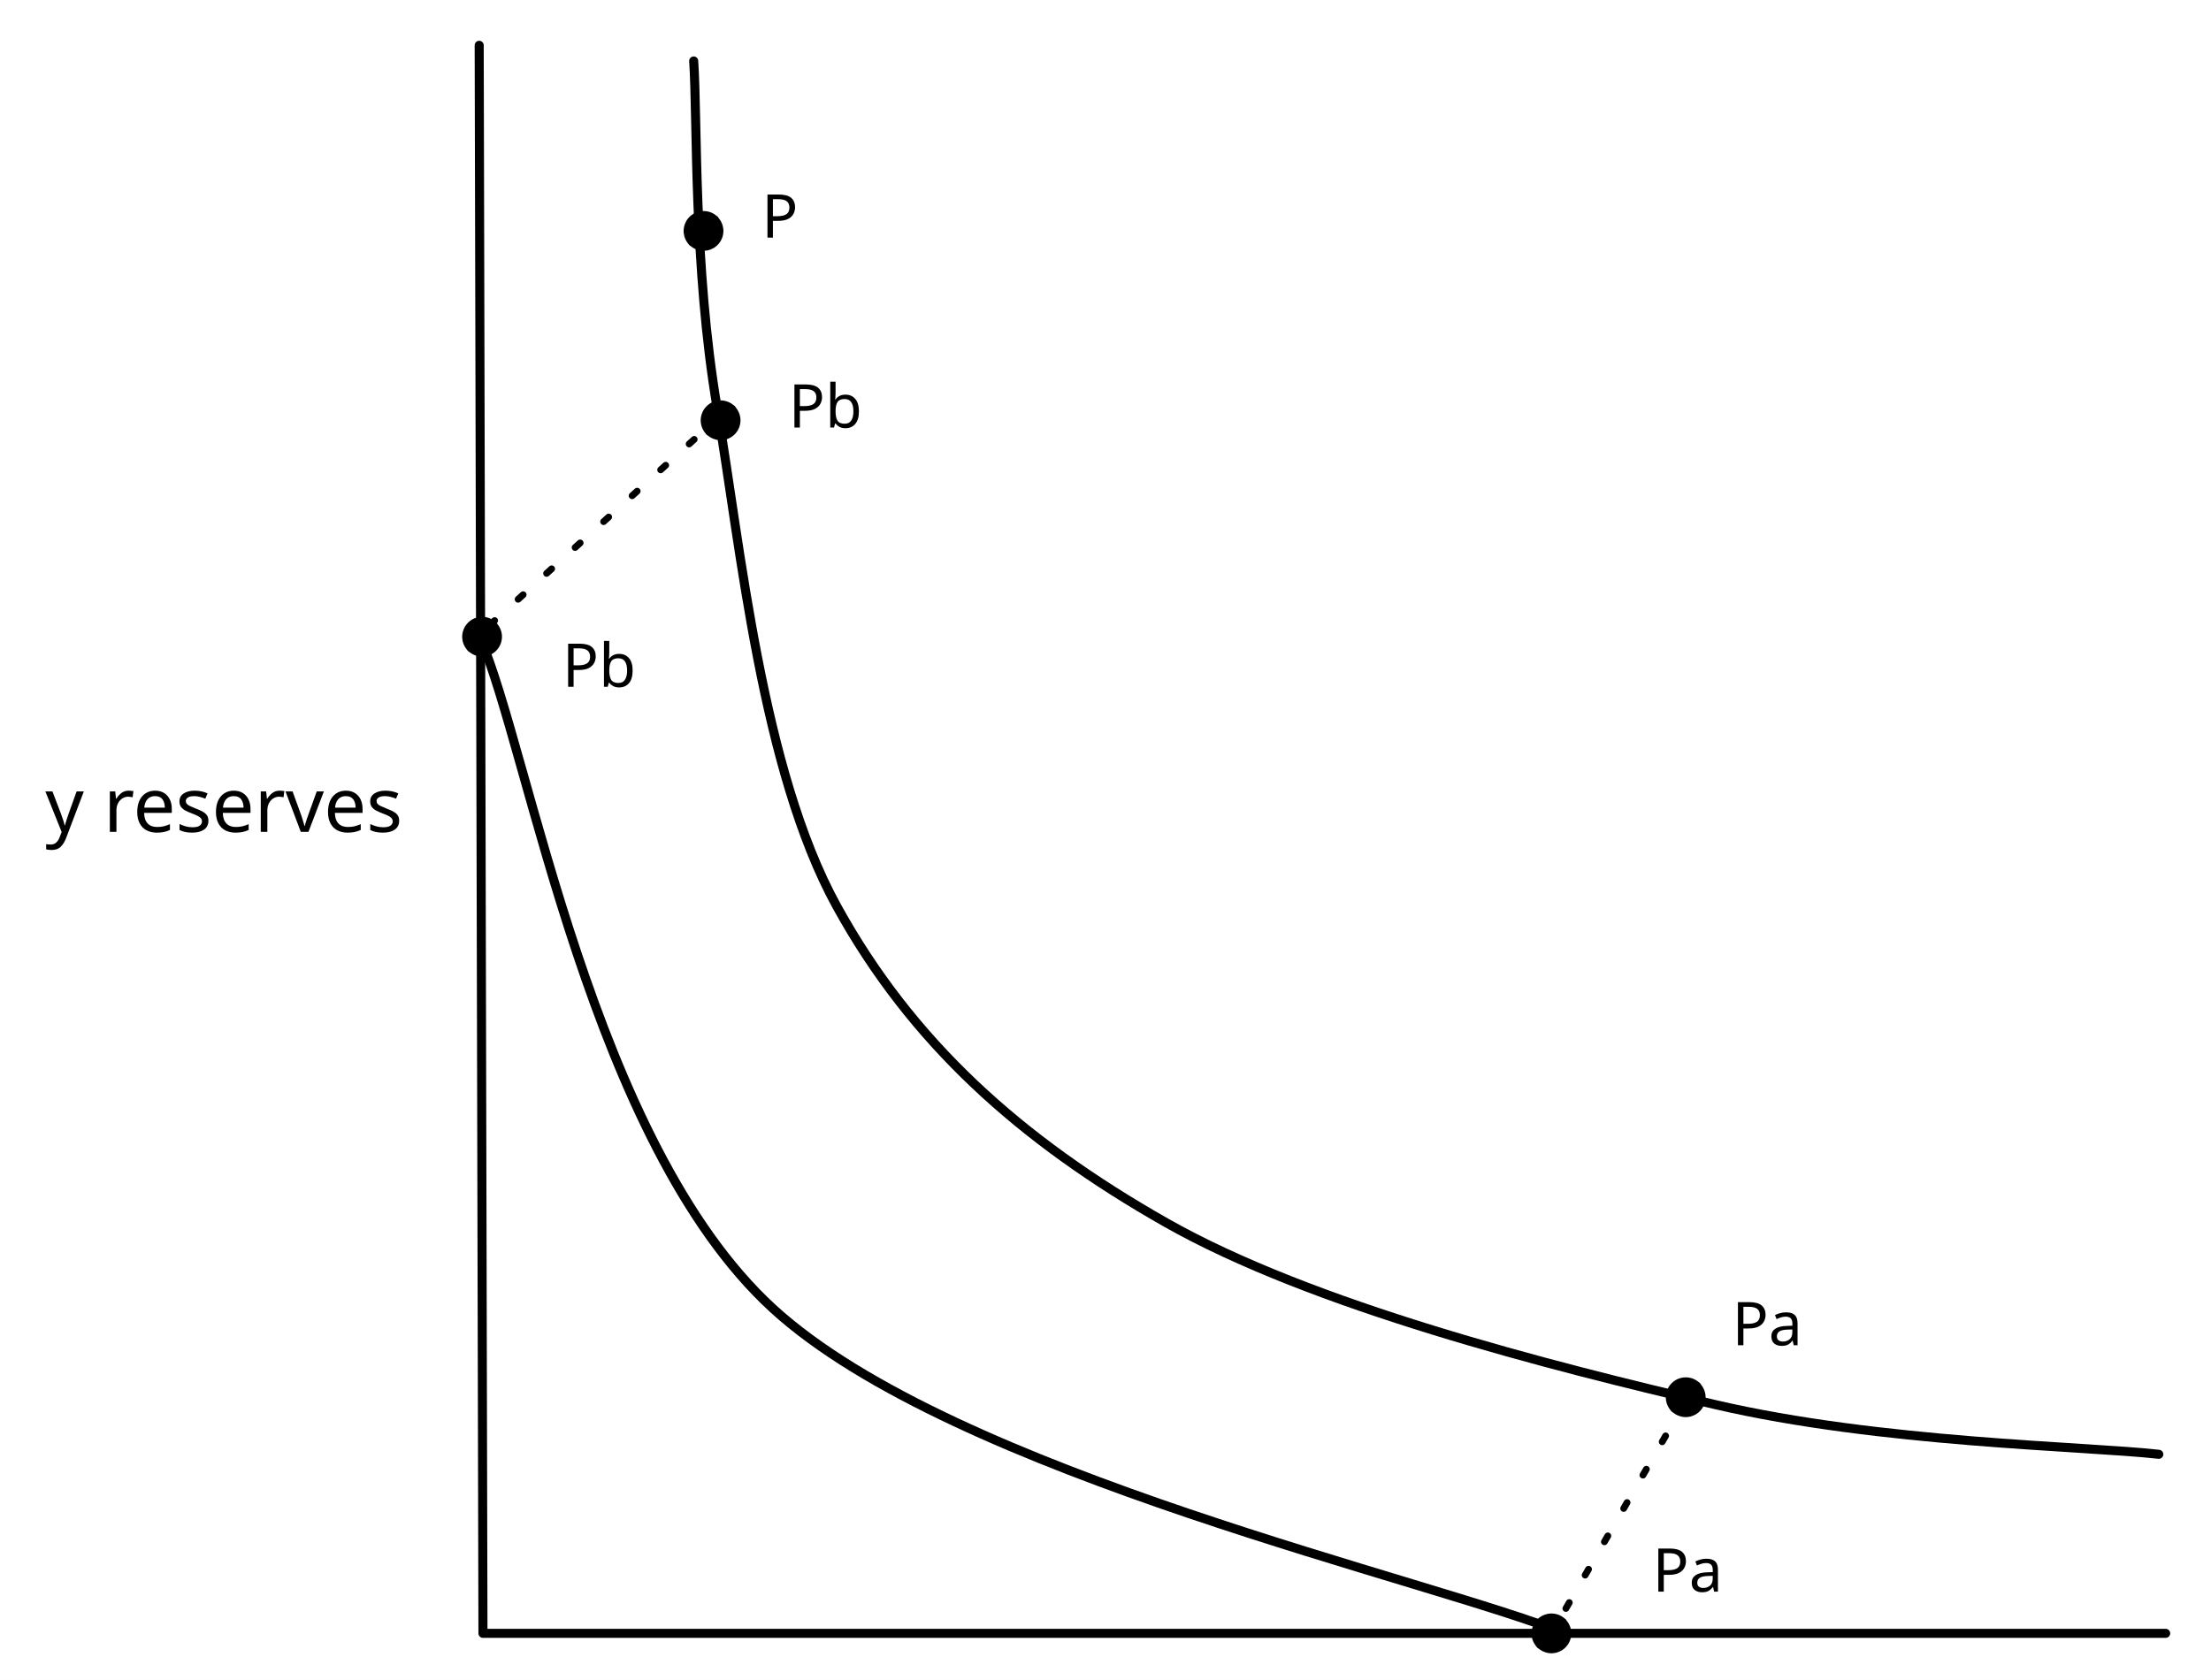
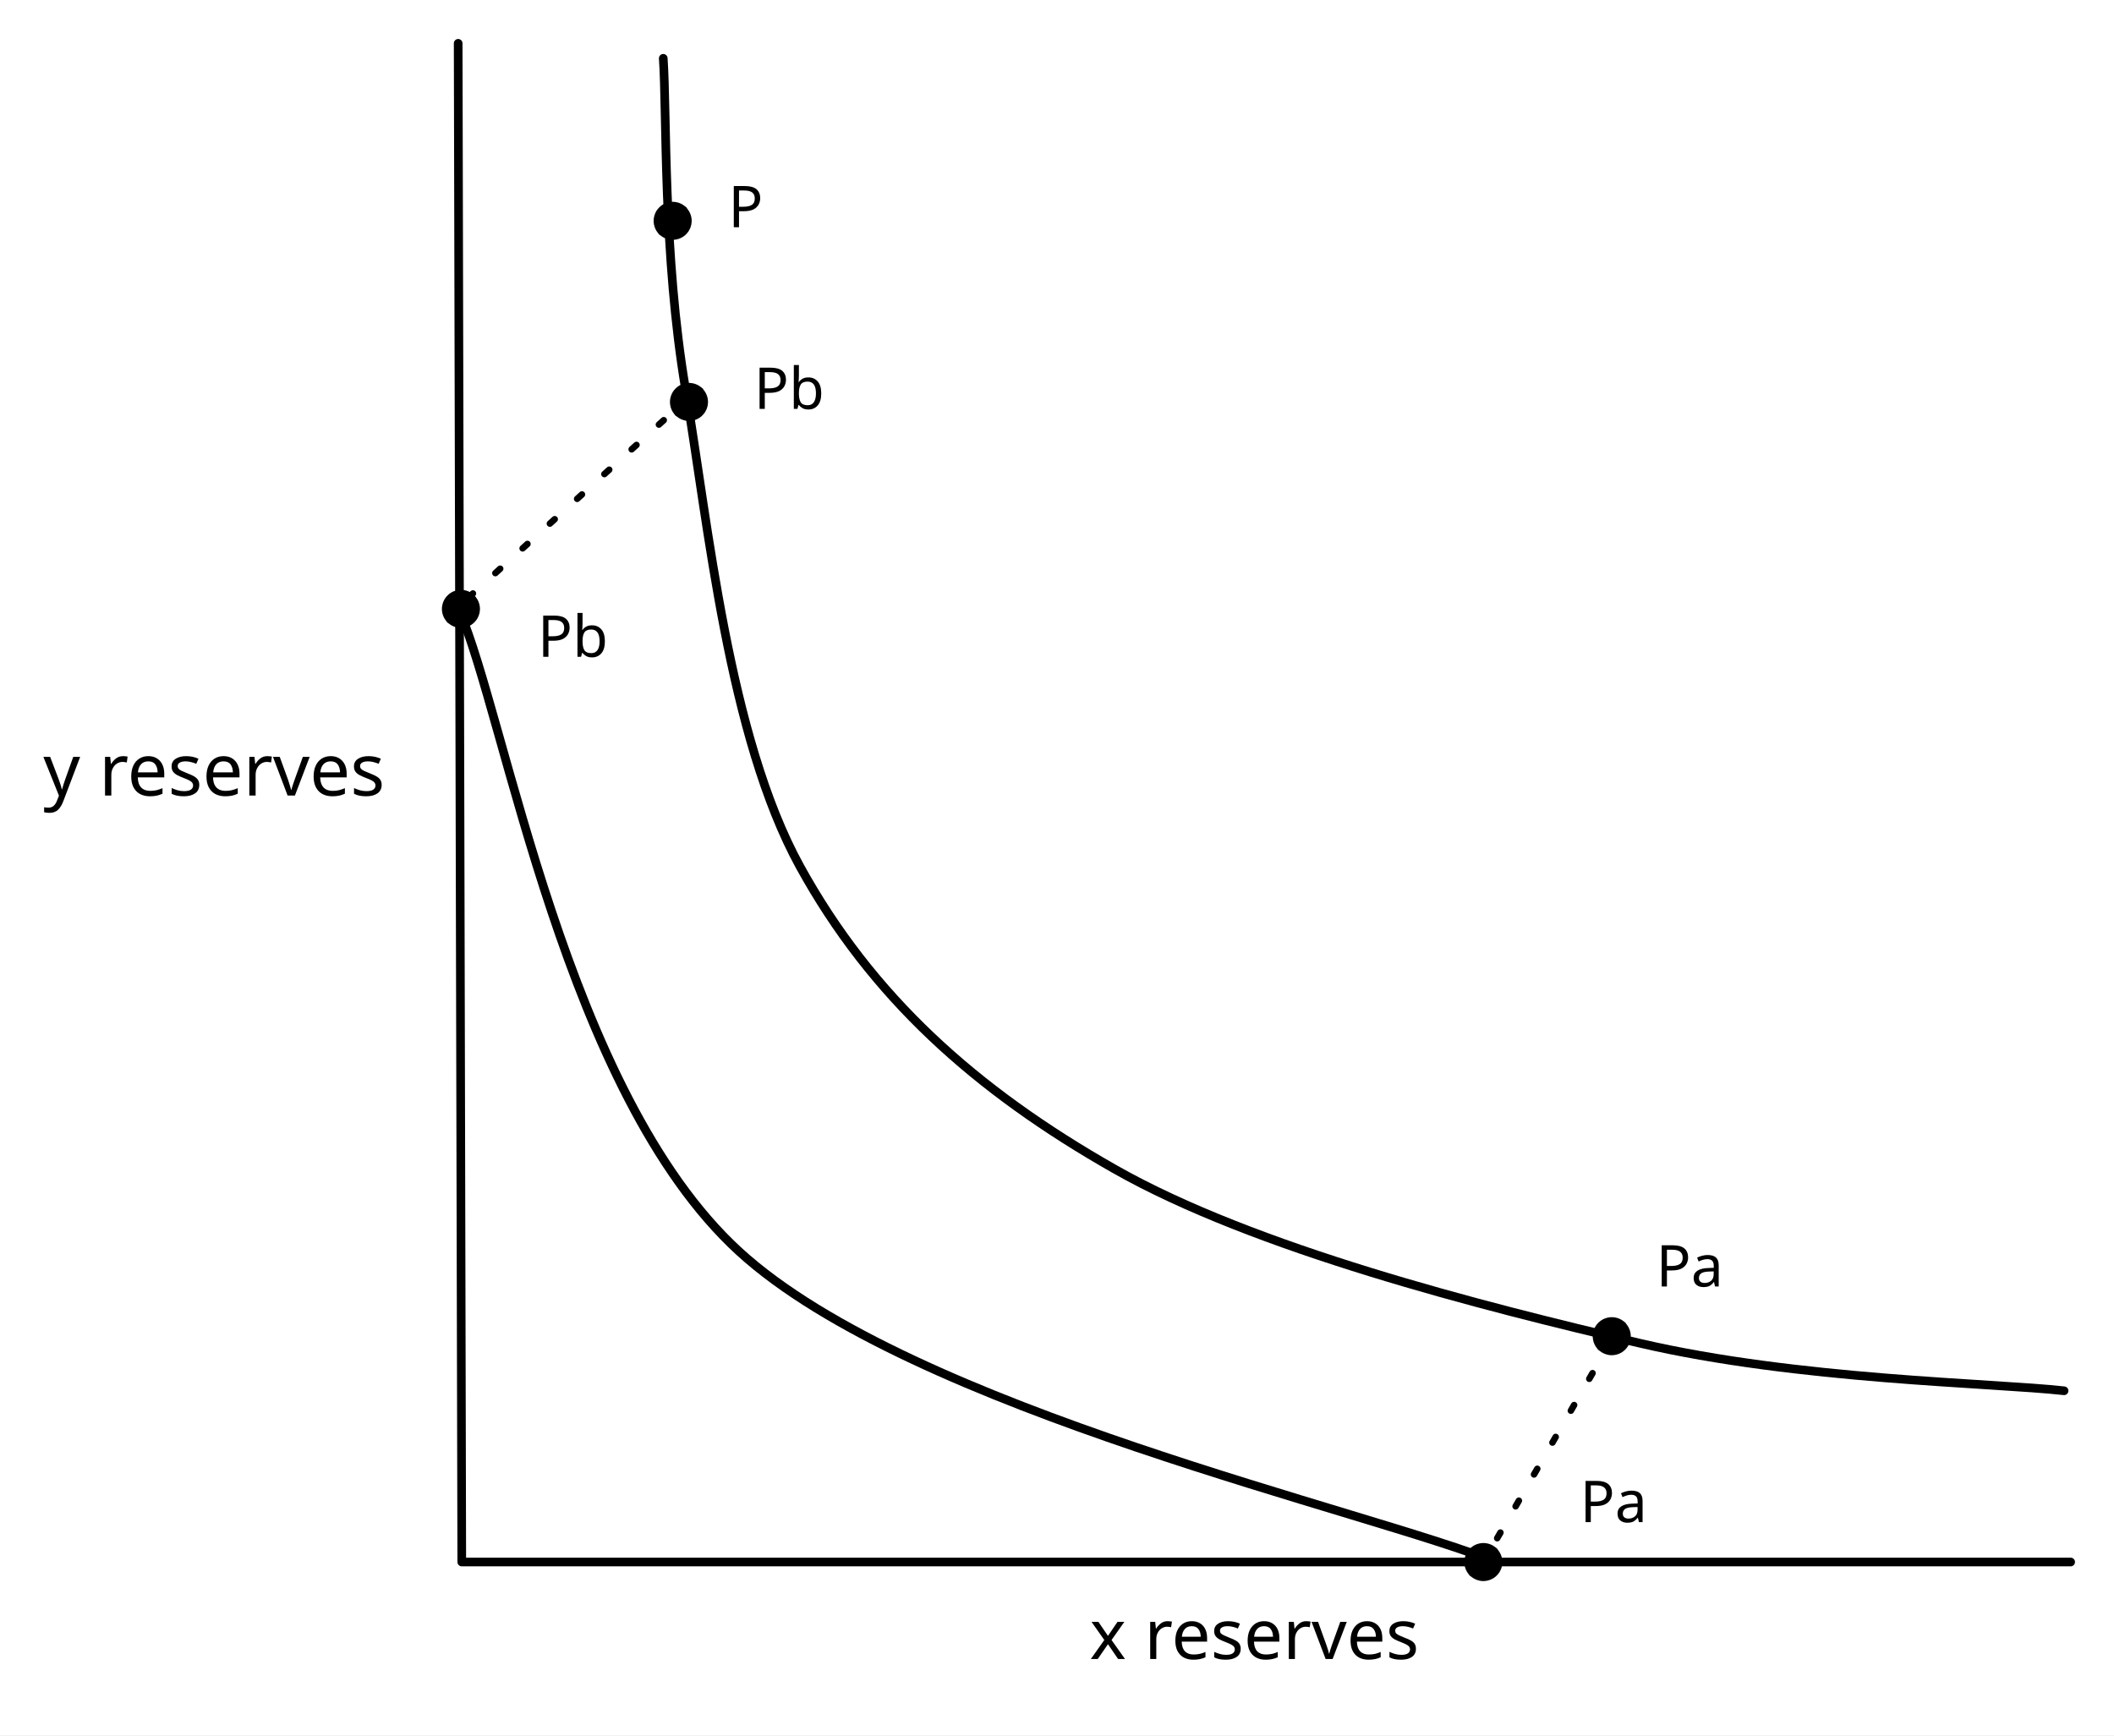
- <svg xmlns="http://www.w3.org/2000/svg" version="1.1" viewBox="0 0 488 370.865" width="488" height="370.865">
+ <svg xmlns="http://www.w3.org/2000/svg" version="1.1" viewBox="0 0 488 400.562" width="488" height="400.562">
  <defs>
    <style class="style-fonts">
      @font-face {
        font-family: "Virgil";
        src: url("https://excalidraw.com/Virgil.woff2");
      }
      @font-face {
        font-family: "Cascadia";
        src: url("https://excalidraw.com/Cascadia.woff2");
      }
    </style>
  </defs>
-   <rect x="0" y="0" width="488" height="370.865" fill="#ffffff" />
+   <rect x="0" y="0" width="488" height="400.562" fill="#ffffff" />
  <g stroke-linecap="round">
    <g transform="translate(153.1068 13.46131) rotate(0 161.6864 153.7963)">
      <path d="M0 0 C0.86 12.73, -0.1 45.32, 5.15 76.41 C10.41 107.5, 15.05 156.54, 31.55 186.55 C48.06 216.55, 71.89 238.07, 104.19 256.41 C136.48 274.76, 188.81 288.06, 225.34 296.59 C261.87 305.12, 307.03 305.76, 323.37 307.59 M0 0 C0.86 12.73, -0.1 45.32, 5.15 76.41 C10.41 107.5, 15.05 156.54, 31.55 186.55 C48.06 216.55, 71.89 238.07, 104.19 256.41 C136.48 274.76, 188.81 288.06, 225.34 296.59 C261.87 305.12, 307.03 305.76, 323.37 307.59" stroke="#000000" stroke-width="2" fill="none" />
    </g>
  </g>
  <mask />
  <g transform="translate(155.2871 50.98745) rotate(0 0.00004163701 0.00004163701)" stroke="none">
    <path fill="#000000" d="M 3.14,-3.14 Q 3.14,-3.14 3.55,-2.55 3.97,-1.97 4.18,-1.28 4.40,-0.59 4.38,0.11 4.36,0.83 4.11,1.51 3.86,2.18 3.41,2.74 2.96,3.30 2.36,3.69 1.75,4.07 1.05,4.25 0.36,4.42 -0.35,4.36 -1.07,4.30 -1.73,4.02 -2.39,3.74 -2.92,3.26 -3.46,2.78 -3.81,2.15 -4.16,1.53 -4.30,0.82 -4.43,0.11 -4.34,-0.59 -4.24,-1.30 -3.92,-1.94 -3.60,-2.59 -3.09,-3.09 -2.59,-3.60 -1.94,-3.92 -1.30,-4.24 -0.59,-4.34 0.12,-4.43 0.82,-4.30 1.53,-4.16 2.15,-3.81 2.78,-3.46 3.26,-2.92 3.74,-2.39 4.02,-1.73 4.31,-1.07 4.36,-0.35 4.42,0.36 4.25,1.05 4.07,1.75 3.69,2.36 3.30,2.96 2.74,3.41 2.18,3.86 1.51,4.11 0.83,4.36 0.11,4.38 -0.60,4.40 -1.28,4.18 -1.97,3.97 -2.55,3.55 -3.14,3.13 -3.14,3.14 -3.14,3.14 -3.47,2.71 -3.80,2.29 -4.02,1.80 -4.24,1.32 -4.33,0.79 -4.43,0.26 -4.40,-0.26 -4.36,-0.80 -4.20,-1.31 -4.04,-1.82 -3.77,-2.28 -3.49,-2.73 -3.11,-3.11 -2.73,-3.49 -2.28,-3.77 -1.82,-4.05 -1.31,-4.20 -0.80,-4.36 -0.26,-4.40 0.26,-4.43 0.79,-4.33 1.32,-4.24 1.80,-4.02 2.29,-3.80 2.71,-3.47 3.14,-3.14 3.14,-3.14 L 3.14,-3.14 Z" />
  </g>
  <g transform="translate(372.0694 308.4639) rotate(0 0.00004163701 0.00004163701)" stroke="none">
    <path fill="#000000" d="M 3.14,-3.14 Q 3.14,-3.14 3.55,-2.55 3.97,-1.97 4.18,-1.28 4.40,-0.59 4.38,0.11 4.36,0.83 4.11,1.51 3.86,2.18 3.41,2.74 2.96,3.30 2.36,3.69 1.75,4.07 1.05,4.25 0.36,4.42 -0.35,4.36 -1.07,4.30 -1.73,4.02 -2.39,3.74 -2.92,3.26 -3.46,2.78 -3.81,2.15 -4.16,1.53 -4.30,0.82 -4.43,0.11 -4.34,-0.59 -4.24,-1.30 -3.92,-1.94 -3.60,-2.59 -3.09,-3.09 -2.59,-3.60 -1.94,-3.92 -1.30,-4.24 -0.59,-4.34 0.12,-4.43 0.82,-4.30 1.53,-4.16 2.15,-3.81 2.78,-3.46 3.26,-2.92 3.74,-2.39 4.02,-1.73 4.31,-1.07 4.36,-0.35 4.42,0.36 4.25,1.05 4.07,1.75 3.69,2.36 3.30,2.96 2.74,3.41 2.18,3.86 1.51,4.11 0.83,4.36 0.11,4.38 -0.60,4.40 -1.28,4.18 -1.97,3.97 -2.55,3.55 -3.14,3.13 -3.14,3.14 -3.14,3.14 -3.47,2.71 -3.80,2.29 -4.02,1.80 -4.24,1.32 -4.33,0.79 -4.43,0.26 -4.40,-0.26 -4.36,-0.80 -4.20,-1.31 -4.04,-1.82 -3.77,-2.28 -3.49,-2.73 -3.11,-3.11 -2.73,-3.49 -2.28,-3.77 -1.82,-4.05 -1.31,-4.20 -0.80,-4.36 -0.26,-4.40 0.26,-4.43 0.79,-4.33 1.32,-4.24 1.80,-4.02 2.29,-3.80 2.71,-3.47 3.14,-3.14 3.14,-3.14 L 3.14,-3.14 Z" />
  </g>
  <g transform="translate(159.0563 92.79632) rotate(0 0.00004163701 0.00004163701)" stroke="none">
    <path fill="#000000" d="M 3.14,-3.14 Q 3.14,-3.14 3.55,-2.55 3.97,-1.97 4.18,-1.28 4.40,-0.59 4.38,0.11 4.36,0.83 4.11,1.51 3.86,2.18 3.41,2.74 2.96,3.30 2.36,3.69 1.75,4.07 1.05,4.25 0.36,4.42 -0.35,4.36 -1.07,4.30 -1.73,4.02 -2.39,3.74 -2.92,3.26 -3.46,2.78 -3.81,2.15 -4.16,1.53 -4.30,0.82 -4.43,0.11 -4.34,-0.59 -4.24,-1.30 -3.92,-1.94 -3.60,-2.59 -3.09,-3.09 -2.59,-3.60 -1.94,-3.92 -1.30,-4.24 -0.59,-4.34 0.12,-4.43 0.82,-4.30 1.53,-4.16 2.15,-3.81 2.78,-3.46 3.26,-2.92 3.74,-2.39 4.02,-1.73 4.31,-1.07 4.36,-0.35 4.42,0.36 4.25,1.05 4.07,1.75 3.69,2.36 3.30,2.96 2.74,3.41 2.18,3.86 1.51,4.11 0.83,4.36 0.11,4.38 -0.60,4.40 -1.28,4.18 -1.97,3.97 -2.55,3.55 -3.14,3.13 -3.14,3.14 -3.14,3.14 -3.47,2.71 -3.80,2.29 -4.02,1.80 -4.24,1.32 -4.33,0.79 -4.43,0.26 -4.40,-0.26 -4.36,-0.80 -4.20,-1.31 -4.04,-1.82 -3.77,-2.28 -3.49,-2.73 -3.11,-3.11 -2.73,-3.49 -2.28,-3.77 -1.82,-4.05 -1.31,-4.20 -0.80,-4.36 -0.26,-4.40 0.26,-4.43 0.79,-4.33 1.32,-4.24 1.80,-4.02 2.29,-3.80 2.71,-3.47 3.14,-3.14 3.14,-3.14 L 3.14,-3.14 Z" />
  </g>
  <g transform="translate(174.0456 84.05254) rotate(0 7.783333 8.327402)">
    <text x="0" y="0" font-family="Virgil, Segoe UI Emoji" font-size="13.324px" fill="#000000" text-anchor="start" style="white-space: pre;" direction="ltr" dominant-baseline="text-before-edge">Pb</text>
  </g>
  <g transform="translate(168.0948 42.12614) rotate(0 4.4 8.327402)">
    <text x="0" y="0" font-family="Virgil, Segoe UI Emoji" font-size="13.324px" fill="#000000" text-anchor="start" style="white-space: pre;" direction="ltr" dominant-baseline="text-before-edge">P</text>
  </g>
  <g transform="translate(382.2946 286.6428) rotate(0 8.85 8.327402)">
    <text x="0" y="0" font-family="Virgil, Segoe UI Emoji" font-size="13.324px" fill="#000000" text-anchor="start" style="white-space: pre;" direction="ltr" dominant-baseline="text-before-edge">Pa</text>
  </g>
  <g stroke-linecap="round">
    <g transform="translate(105.7651 10) rotate(0 186.1174 175.2918)">
      <path d="M0 0 C0.22 93.87, 0.45 187.75, 0.83 350.58 M0 0 C0.18 75.02, 0.36 150.04, 0.83 350.58 M0.83 350.58 C133.9 350.58, 266.97 350.58, 372.23 350.58 M0.83 350.58 C90.52 350.58, 180.21 350.58, 372.23 350.58" stroke="#000000" stroke-width="2" fill="none" />
    </g>
  </g>
  <mask />
  <g transform="translate(10 170.7189) rotate(0 42.26667 10.40925)">
    <text x="0" y="0" font-family="Virgil, Segoe UI Emoji" font-size="16.655px" fill="#000000" text-anchor="start" style="white-space: pre;" direction="ltr" dominant-baseline="text-before-edge">y reserves</text>
  </g>
  <g transform="translate(342.4306 360.6014) rotate(0 0.00004163701 0.00004163701)" stroke="none">
    <path fill="#000000" d="M 3.14,-3.14 Q 3.14,-3.14 3.55,-2.55 3.97,-1.97 4.18,-1.28 4.40,-0.59 4.38,0.11 4.36,0.83 4.11,1.51 3.86,2.18 3.41,2.74 2.96,3.30 2.36,3.69 1.75,4.07 1.05,4.25 0.36,4.42 -0.35,4.36 -1.07,4.30 -1.73,4.02 -2.39,3.74 -2.92,3.26 -3.46,2.78 -3.81,2.15 -4.16,1.53 -4.30,0.82 -4.43,0.11 -4.34,-0.59 -4.24,-1.30 -3.92,-1.94 -3.60,-2.59 -3.09,-3.09 -2.59,-3.60 -1.94,-3.92 -1.30,-4.24 -0.59,-4.34 0.12,-4.43 0.82,-4.30 1.53,-4.16 2.15,-3.81 2.78,-3.46 3.26,-2.92 3.74,-2.39 4.02,-1.73 4.31,-1.07 4.36,-0.35 4.42,0.36 4.25,1.05 4.07,1.75 3.69,2.36 3.30,2.96 2.74,3.41 2.18,3.86 1.51,4.11 0.83,4.36 0.11,4.38 -0.60,4.40 -1.28,4.18 -1.97,3.97 -2.55,3.55 -3.14,3.13 -3.14,3.14 -3.14,3.14 -3.47,2.71 -3.80,2.29 -4.02,1.80 -4.24,1.32 -4.33,0.79 -4.43,0.26 -4.40,-0.26 -4.36,-0.80 -4.20,-1.31 -4.04,-1.82 -3.77,-2.28 -3.49,-2.73 -3.11,-3.11 -2.73,-3.49 -2.28,-3.77 -1.82,-4.05 -1.31,-4.20 -0.80,-4.36 -0.26,-4.40 0.26,-4.43 0.79,-4.33 1.32,-4.24 1.80,-4.02 2.29,-3.80 2.71,-3.47 3.14,-3.14 3.14,-3.14 L 3.14,-3.14 Z" />
  </g>
  <g transform="translate(106.4128 140.5694) rotate(0 0.00004163701 0.00004163701)" stroke="none">
    <path fill="#000000" d="M 3.14,-3.14 Q 3.14,-3.14 3.55,-2.55 3.97,-1.97 4.18,-1.28 4.40,-0.59 4.38,0.11 4.36,0.83 4.11,1.51 3.86,2.18 3.41,2.74 2.96,3.30 2.36,3.69 1.75,4.07 1.05,4.25 0.36,4.42 -0.35,4.36 -1.07,4.30 -1.73,4.02 -2.39,3.74 -2.92,3.26 -3.46,2.78 -3.81,2.15 -4.16,1.53 -4.30,0.82 -4.43,0.11 -4.34,-0.59 -4.24,-1.30 -3.92,-1.94 -3.60,-2.59 -3.09,-3.09 -2.59,-3.60 -1.94,-3.92 -1.30,-4.24 -0.59,-4.34 0.12,-4.43 0.82,-4.30 1.53,-4.16 2.15,-3.81 2.78,-3.46 3.26,-2.92 3.74,-2.39 4.02,-1.73 4.31,-1.07 4.36,-0.35 4.42,0.36 4.25,1.05 4.07,1.75 3.69,2.36 3.30,2.96 2.74,3.41 2.18,3.86 1.51,4.11 0.83,4.36 0.11,4.38 -0.60,4.40 -1.28,4.18 -1.97,3.97 -2.55,3.55 -3.14,3.13 -3.14,3.14 -3.14,3.14 -3.47,2.71 -3.80,2.29 -4.02,1.80 -4.24,1.32 -4.33,0.79 -4.43,0.26 -4.40,-0.26 -4.36,-0.80 -4.20,-1.31 -4.04,-1.82 -3.77,-2.28 -3.49,-2.73 -3.11,-3.11 -2.73,-3.49 -2.28,-3.77 -1.82,-4.05 -1.31,-4.20 -0.80,-4.36 -0.26,-4.40 0.26,-4.43 0.79,-4.33 1.32,-4.24 1.80,-4.02 2.29,-3.80 2.71,-3.47 3.14,-3.14 3.14,-3.14 L 3.14,-3.14 Z" />
  </g>
  <g transform="translate(124.1011 141.2811) rotate(0 7.783333 8.327402)">
    <text x="0" y="0" font-family="Virgil, Segoe UI Emoji" font-size="13.324px" fill="#000000" text-anchor="start" style="white-space: pre;" direction="ltr" dominant-baseline="text-before-edge">Pb</text>
  </g>
  <g transform="translate(364.7217 341.0355) rotate(0 8.85 8.327402)">
    <text x="0" y="0" font-family="Virgil, Segoe UI Emoji" font-size="13.324px" fill="#000000" text-anchor="start" style="white-space: pre;" direction="ltr" dominant-baseline="text-before-edge">Pa</text>
  </g>
  <g stroke-linecap="round">
    <g transform="translate(106 140.8648) rotate(0 120 110)">
      <path d="M0 0 C10.76 24.66, 24.57 111.31, 64.57 147.98 C104.57 184.64, 210.76 208, 240 220 M0 0 C10.76 24.66, 24.57 111.31, 64.57 147.98 C104.57 184.64, 210.76 208, 240 220" stroke="#000000" stroke-width="2" fill="none" />
    </g>
  </g>
  <mask />
  <g stroke-linecap="round">
    <g transform="translate(371.8773 309.6273) rotate(0 -14.12153 24.4411)">
      <path d="M0 0 C-6.63 11.47, -13.26 22.95, -28.24 48.88" stroke="#000000" stroke-width="1.5" fill="none" stroke-dasharray="1.5 7" />
    </g>
  </g>
  <mask />
  <g stroke-linecap="round">
    <g transform="translate(159.5112 91.2868) rotate(0 -26.61364 24.16953)">
      <path d="M0 0 C-11.18 10.15, -22.36 20.31, -53.23 48.34" stroke="#000000" stroke-width="1.5" fill="none" stroke-dasharray="1.5 7" />
    </g>
  </g>
  <mask />
+   <g transform="translate(251.5297 370.5618) rotate(0 41.4 10)">
+     <text x="0" y="0" font-family="Virgil, Segoe UI Emoji" font-size="16px" fill="#000000" text-anchor="start" style="white-space: pre;" direction="ltr" dominant-baseline="text-before-edge">x reserves</text>
+   </g>
</svg>
